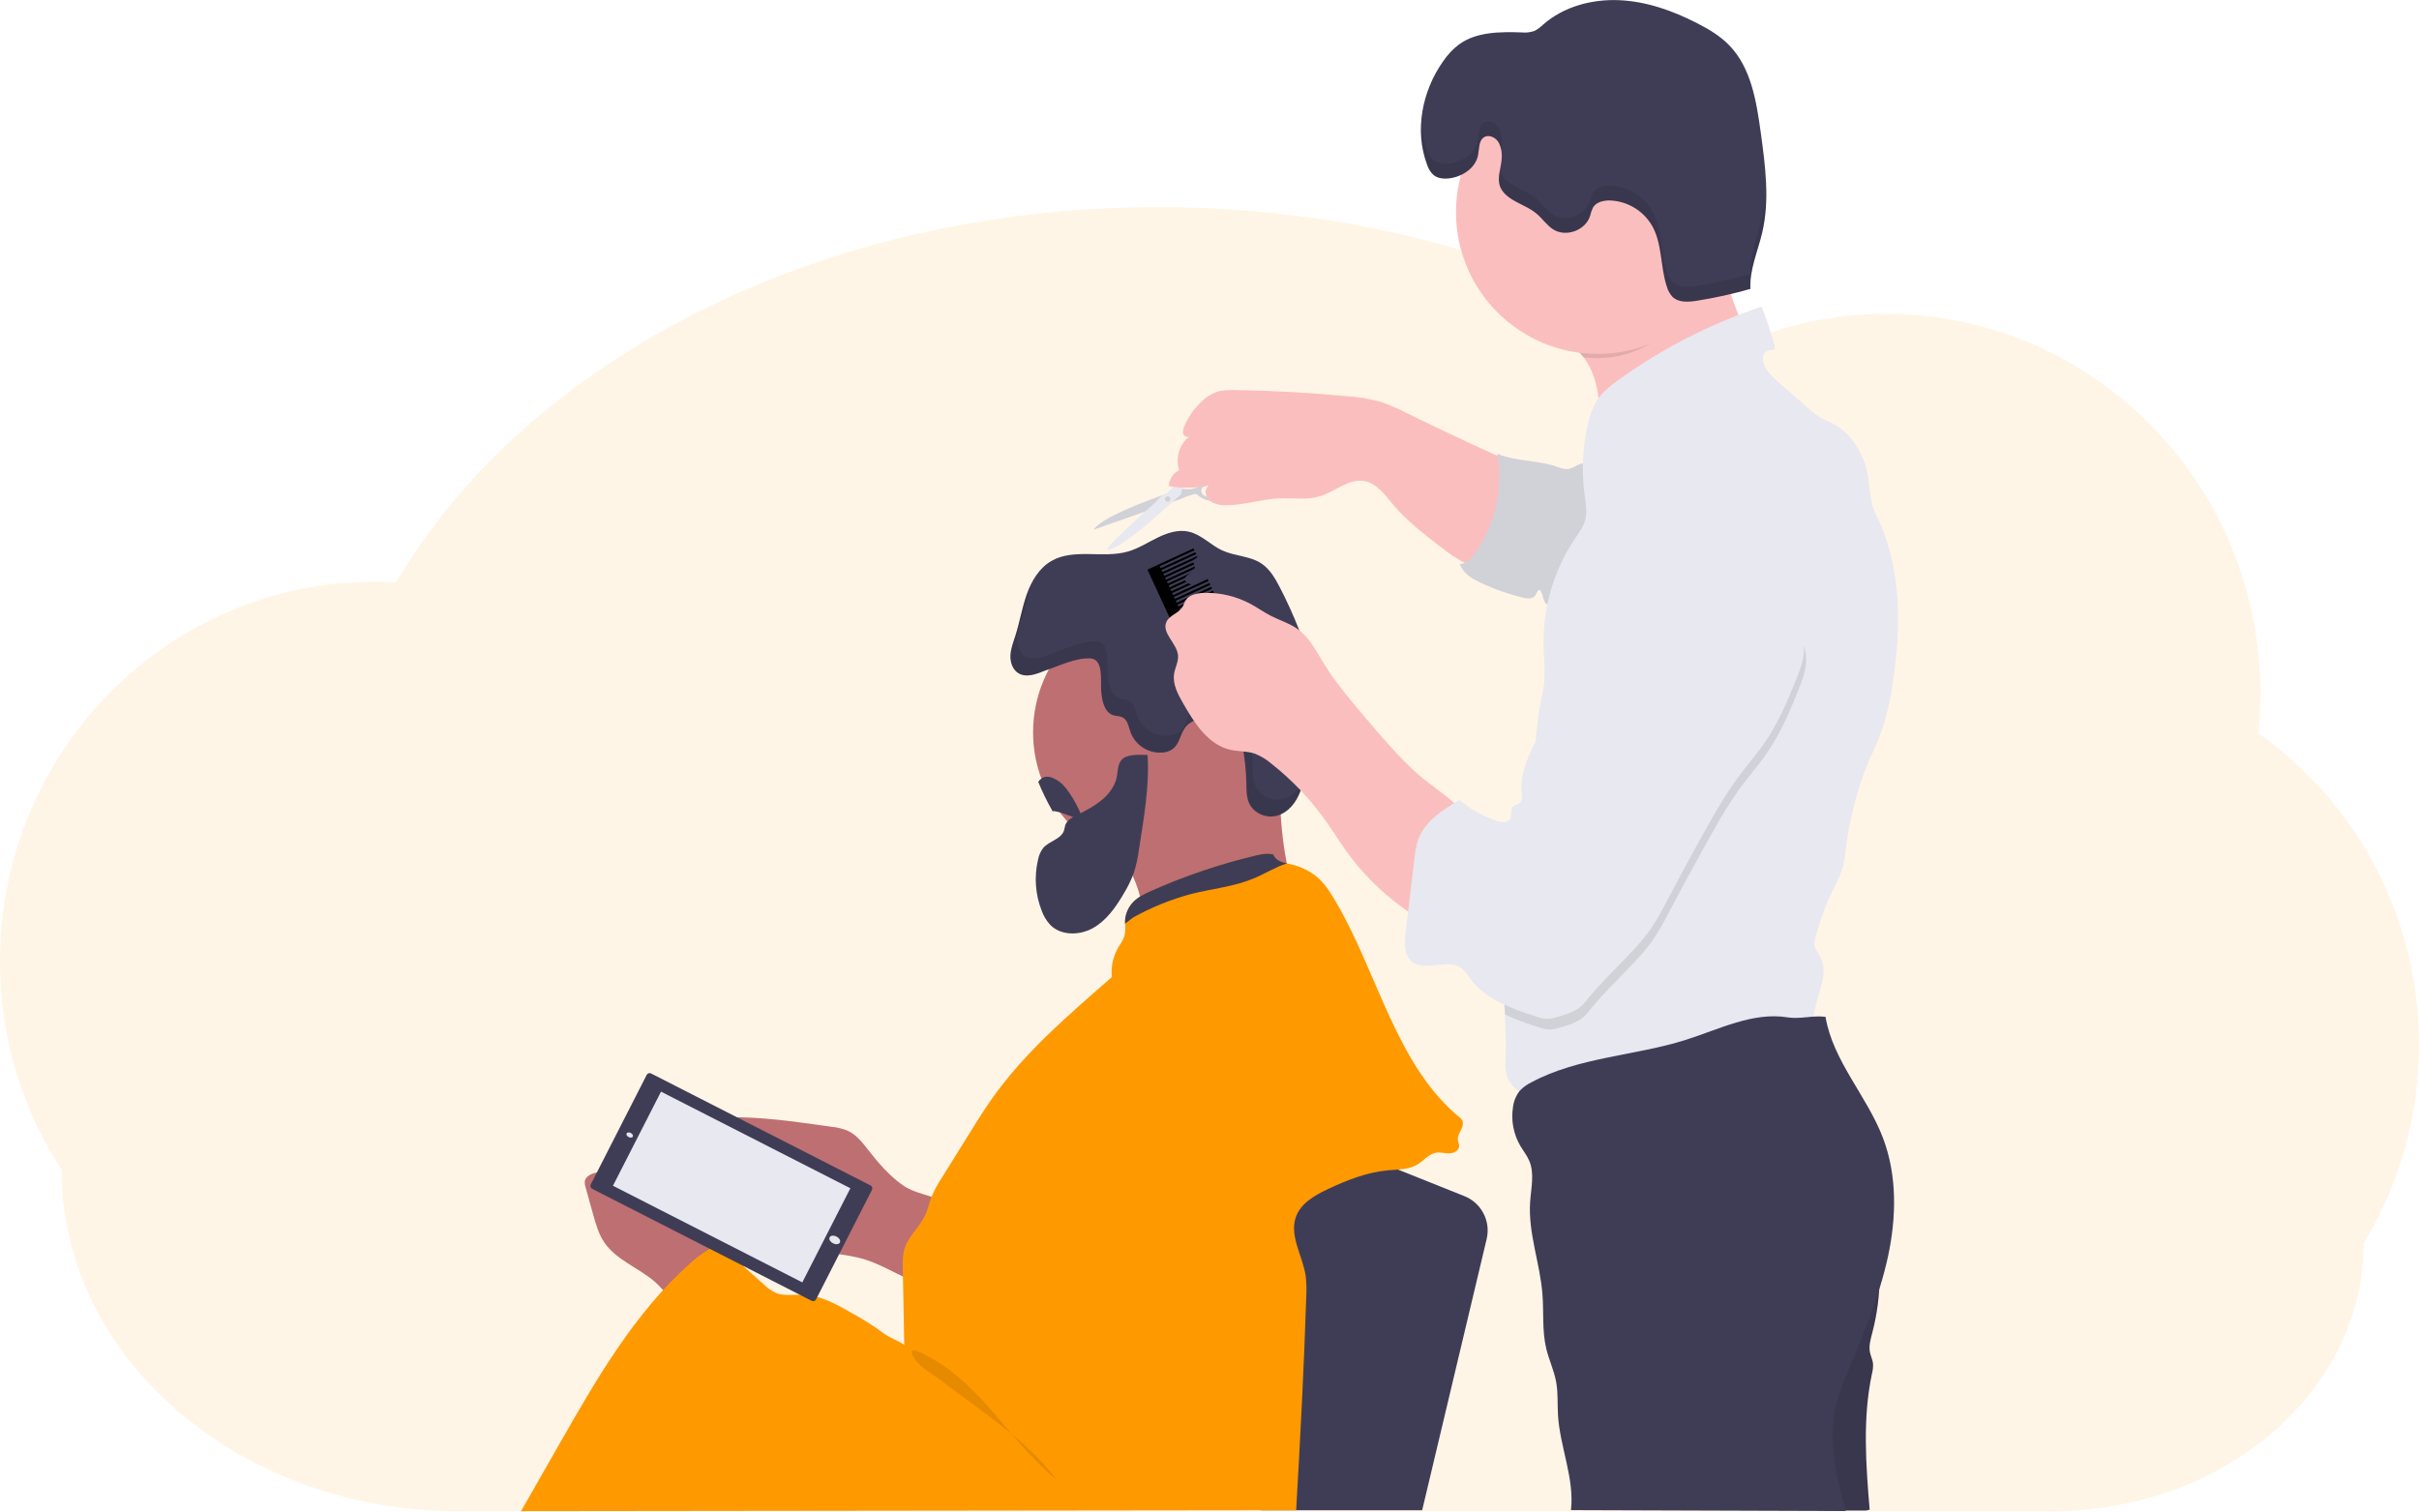
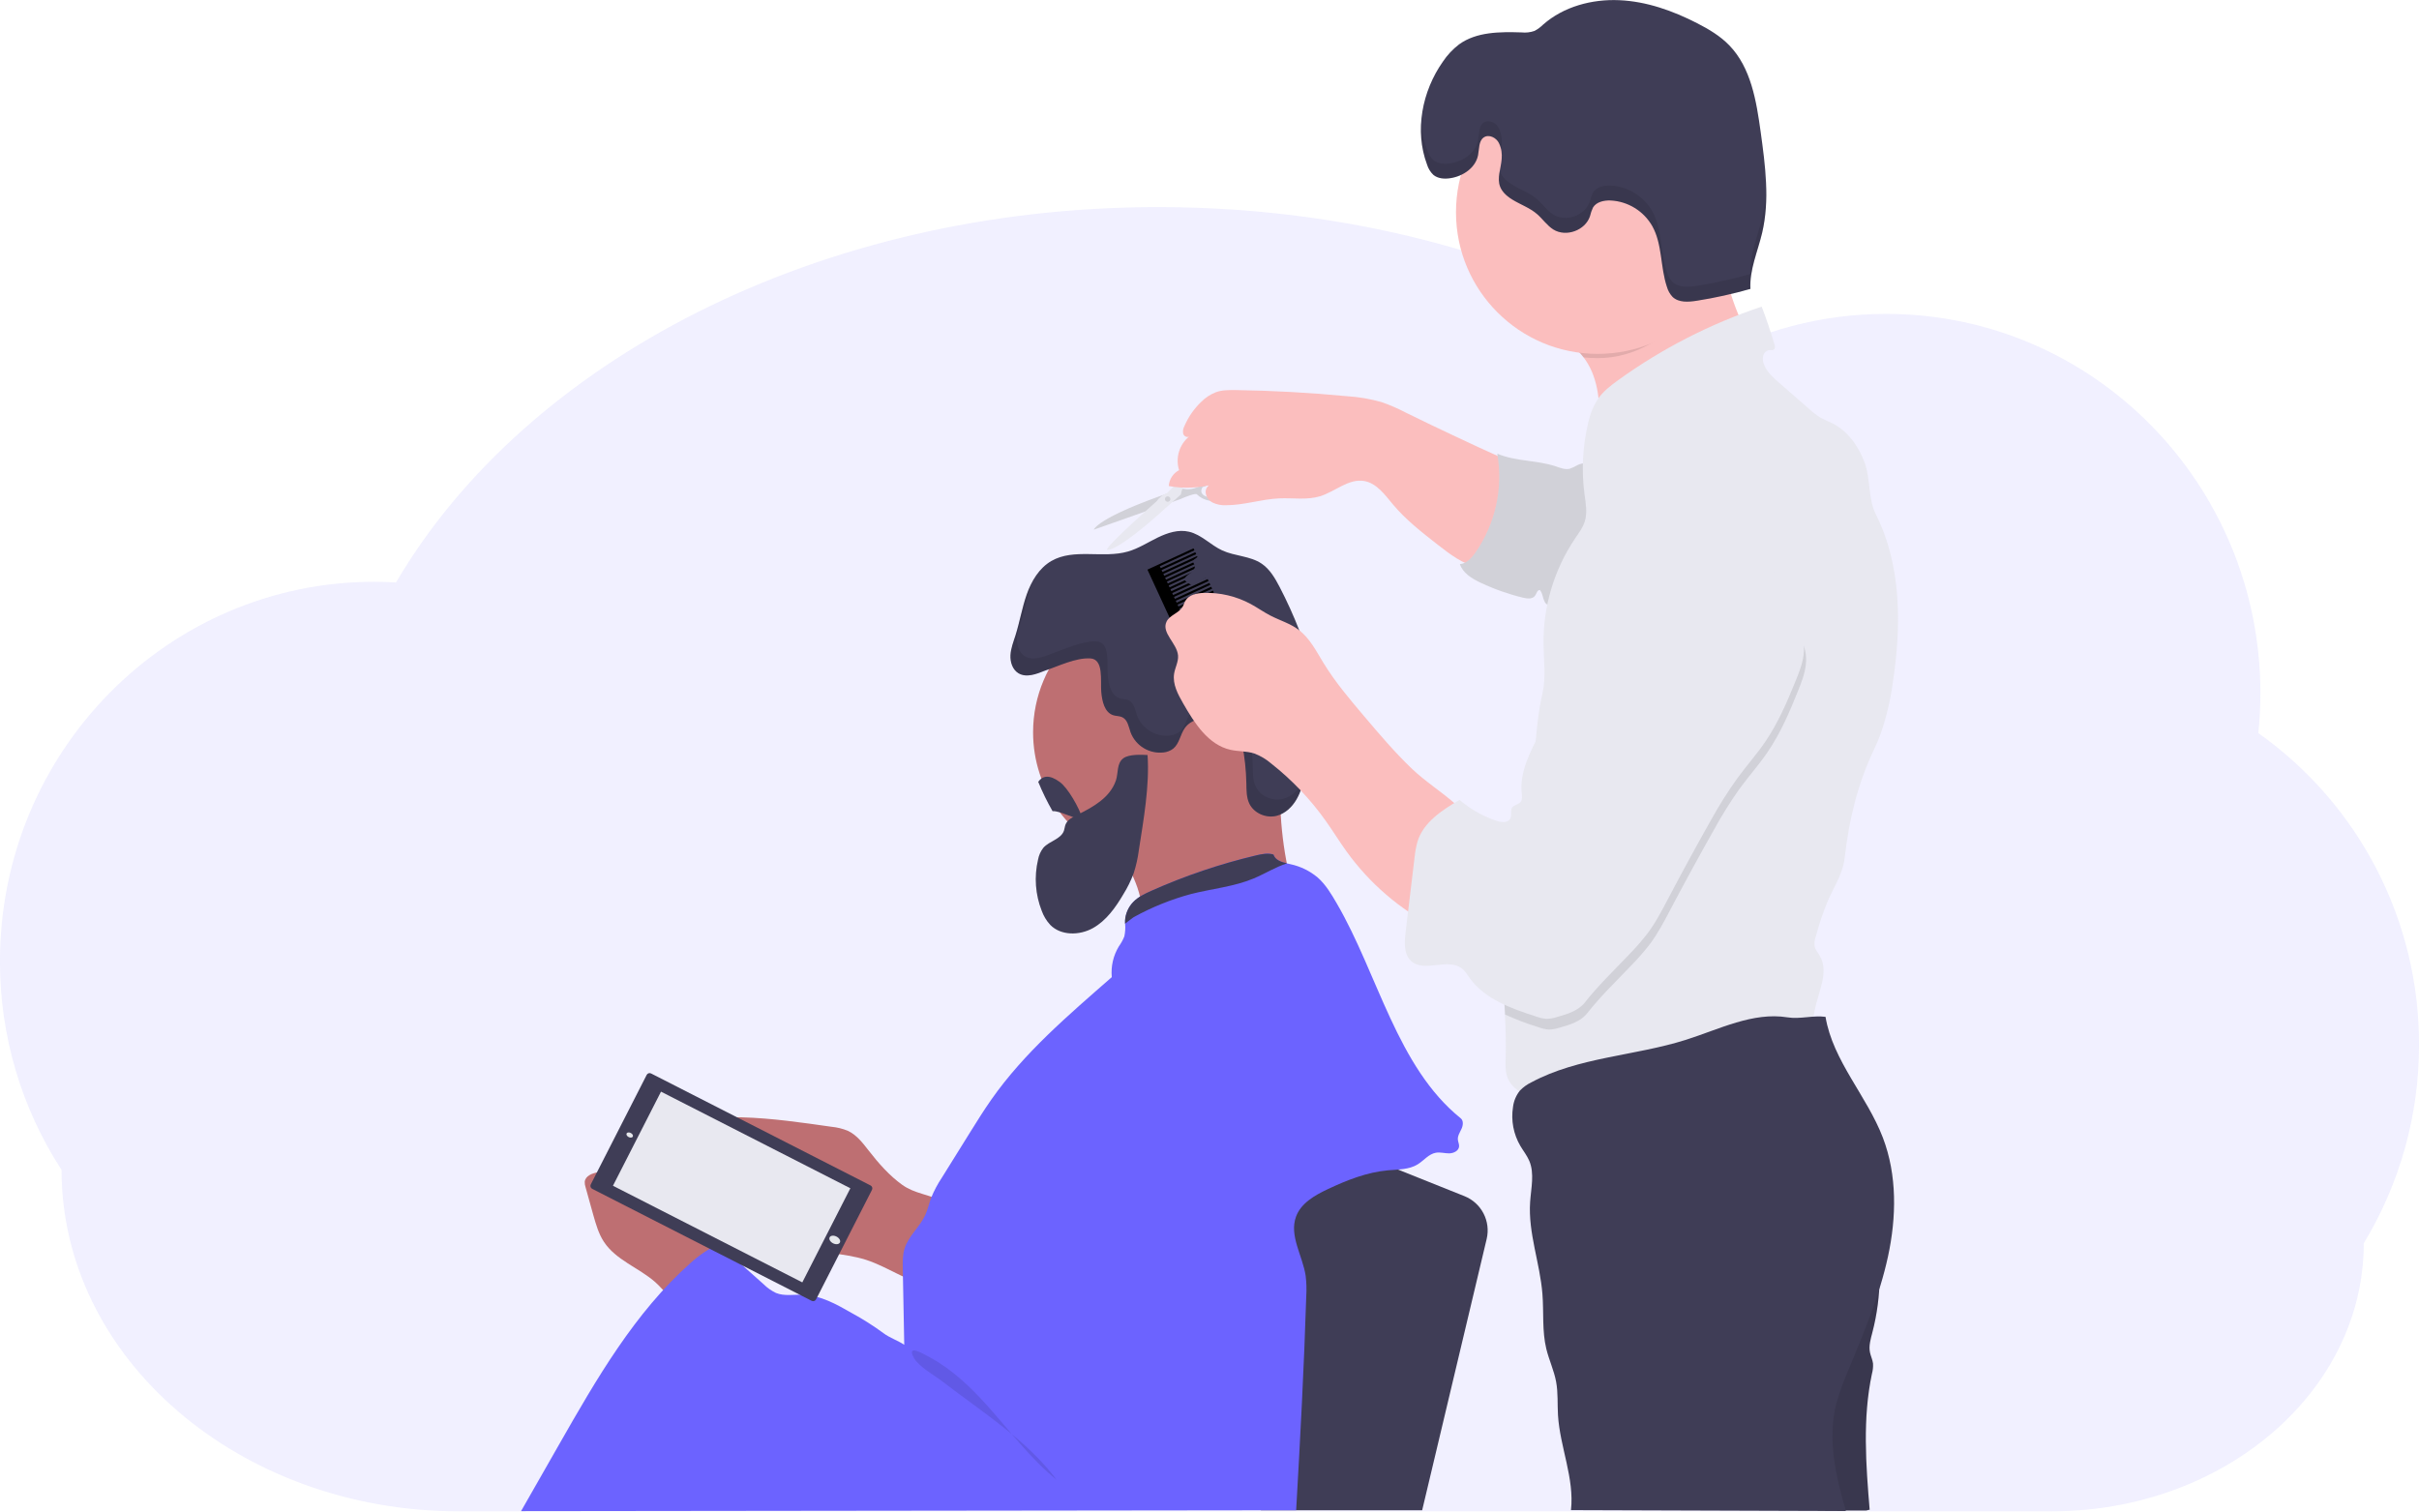
<svg xmlns="http://www.w3.org/2000/svg" id="barber-svg-id" data-name="Layer 1" width="1144" height="714.9" viewBox="0 0 1144 714.9">
-   <path d="M1172,586.79a180,180,0,0,0-76-147.42,184.71,184.71,0,0,0,1-18.77c0-99.14-79.24-179.51-177-179.51a174.28,174.28,0,0,0-85.91,22.54c-69.19-45.52-159.52-73.07-258.34-73.07-160.79,0-299.1,72.95-360.46,177.55-3.41-.2-6.84-.31-10.3-.31-97.74,0-177,80.37-177,179.51A180.53,180.53,0,0,0,57.12,646h0c0,89.2,84.19,161.5,188,161.5H998.24c81.54,0,147.64-56.77,147.64-126.81h0A180.52,180.52,0,0,0,1172,586.79Z" transform="translate(-28 -92.59)" fill="#ff9900" opacity="0.1" />
+   <path d="M1172,586.79a180,180,0,0,0-76-147.42,184.71,184.71,0,0,0,1-18.77c0-99.14-79.24-179.51-177-179.51a174.28,174.28,0,0,0-85.91,22.54c-69.19-45.52-159.52-73.07-258.34-73.07-160.79,0-299.1,72.95-360.46,177.55-3.41-.2-6.84-.31-10.3-.31-97.74,0-177,80.37-177,179.51A180.53,180.53,0,0,0,57.12,646h0c0,89.2,84.19,161.5,188,161.5H998.24c81.54,0,147.64-56.77,147.64-126.81h0A180.52,180.52,0,0,0,1172,586.79Z" transform="translate(-28 -92.59)" fill="#6c63ff" opacity="0.1" />
  <path d="M856.58,256.72c-7.54,3.18-15.1,6.37-22.12,10.57-3.19,1.9-6.25,4-9.53,5.73-3.53,1.88-7.28,3.3-11,4.82a245.21,245.21,0,0,0-29.84,14.62c.83-10.75-.74-22.43-7.17-30.81a27,27,0,0,0-3.14-3.46c-4.55-4.22-11-5.31-15.47-9,2.72-4.78,8.76-9.12,12.87-12.77q6.66-5.89,13.82-11.17a196.76,196.76,0,0,1,30.35-18.43c6.76-3.31,13.82-6.27,21.28-7.28a4.62,4.62,0,0,1,2.81.25c1.16.64,1.58,2.08,1.86,3.37,1.39,6.45,2.1,13.07,3.26,19.57a83.48,83.48,0,0,0,2.31,9.89,120.66,120.66,0,0,0,4.31,11.31Q853.89,250.32,856.58,256.72Z" transform="translate(-28 -92.59)" fill="#fbbebe" />
  <path d="M642.57,439A63,63,0,0,1,528.8,476.29,62.84,62.84,0,0,1,516.57,439a63,63,0,0,1,126,0Z" transform="translate(-28 -92.59)" fill="#be6f72" />
  <path d="M557,494.52c3.37,5.81,6.77,11.67,8.93,18s3,13.34,1.22,19.81c21.46-11.3,47-10.39,70.62-16.11a2.54,2.54,0,0,0,1.63-.86,2.59,2.59,0,0,0,0-2.08,172.89,172.89,0,0,1-5.63-56.2l-12.33,7.29a157.84,157.84,0,0,1-16.75,9c-8.15,3.57-16.8,5.73-25.31,8.23-6.74,2-20.12,4.59-24.36,10.48A11.9,11.9,0,0,1,557,494.52Z" transform="translate(-28 -92.59)" fill="#be6f72" />
  <path d="M522.29,409.8c-4.1,1.65-8.92,3.55-12.69,1.24-2.77-1.71-3.91-5.26-3.74-8.51s1.41-6.33,2.39-9.43c2-6.37,3.08-13,5.31-19.34s5.87-12.45,11.65-15.8c10.64-6.16,24.41-1.07,36.22-4.48,5-1.43,9.35-4.31,14-6.57s9.88-4,14.9-2.79c5.88,1.37,10.22,6.32,15.7,8.84,6,2.76,13.18,2.57,18.64,6.26,3.87,2.62,6.31,6.85,8.48,11a208.81,208.81,0,0,1,16.35,41.9,63.54,63.54,0,0,1,2.67,16c.05,6.94-1.83,13.74-3.69,20.44l-3,10.6c-1.11,4-2.25,8-4.35,11.62s-5.34,6.67-9.35,7.72c-5,1.29-10.82-1.21-13-5.89-1.34-2.9-1.28-6.22-1.35-9.41a104.74,104.74,0,0,0-2-18.6c-.62-3.07-1.45-6.26-3.54-8.58-2.7-3-7-4-11-4.07-4.68-.06-9.81,1.21-12.54,5-2.19,3.06-2.57,7.36-5.48,9.75a9.07,9.07,0,0,1-4.45,1.81,14.87,14.87,0,0,1-15.73-9.45c-.92-2.64-1.37-5.92-3.87-7.16-1.3-.65-2.85-.53-4.24-.95-4.26-1.29-5.38-6.69-5.77-11.12-.45-5.19,1.28-15.44-5.17-15.79C536.69,403.66,528.68,407.67,522.29,409.8Z" transform="translate(-28 -92.59)" fill="#3f3d56" />
  <path d="M537.4,478.09c-2.22,1.07-4.65,2.32-5.52,4.62-.34.9-.4,1.89-.71,2.81-1.41,4.07-6.91,4.87-9.75,8.11a12.77,12.77,0,0,0-2.51,5.61,40.68,40.68,0,0,0,1.76,24.24,19.56,19.56,0,0,0,4,6.6c5.08,5.18,13.84,5.08,20.17,1.55s10.7-9.72,14.41-16a55.68,55.68,0,0,0,4.91-10,61,61,0,0,0,2.43-10.89c2.22-14.41,5.12-30.39,4.12-45-3-.19-8.73-.4-11.38,1.48-3.32,2.36-2.4,7.12-3.6,10.57C552.89,470.09,544.65,474.47,537.4,478.09Z" transform="translate(-28 -92.59)" fill="#3f3d56" />
  <path d="M540,480c-3.75.23-10.47-3.92-14.23-3.71A117.11,117.11,0,0,1,519,462.43c2-2.87,5.22-3.57,10.09,0C533,465.18,538.4,474.69,540,480Z" transform="translate(-28 -92.59)" fill="#3f3d56" />
  <path d="M596.53,322c-4.07,2.15-6.59,2.25-8.6,1.82s-6,1.57-6,1.57c-35.25,12.06-36.64,17.75-36.64,17.75l40.81-14.41c7.85-3.44,8-2.23,8-2.23,6,5.64,13.64,1.82,13.64,1.82s10.57-5,7.46-9.81S600.61,319.89,596.53,322Zm17-.9s-3,8-13.79,6.7c0,0-5.3-.78-3.06-4.73,0,0,11-4.62,13.91-4.29S613.5,321.14,613.5,321.14Z" transform="translate(-28 -92.59)" fill="#e8e8f0" />
  <path d="M596.53,322c-4.07,2.15-6.59,2.25-8.6,1.82s-6,1.57-6,1.57c-35.25,12.06-36.64,17.75-36.64,17.75l40.81-14.41c7.85-3.44,8-2.23,8-2.23,6,5.64,13.64,1.82,13.64,1.82s10.57-5,7.46-9.81S600.61,319.89,596.53,322Zm17-.9s-3,8-13.79,6.7c0,0-5.3-.78-3.06-4.73,0,0,11-4.62,13.91-4.29S613.5,321.14,613.5,321.14Z" transform="translate(-28 -92.59)" opacity="0.1" />
  <path d="M598.77,299.7c-6.1.2-7.37,4.76-7.37,4.76a8.79,8.79,0,0,0-.57,10.53L580,325.76a10.89,10.89,0,0,0-5.06,4s-23.78,21-23.43,22.91c0,0,3.88,2,28.49-20.43l6.46-5.72s1.43-10.69,11.52-12.72c0,0,1,.44,1.53-1.94a11.34,11.34,0,0,1,2.23-3.07C603.08,307.55,604.87,299.49,598.77,299.7Zm1.71,7.23s-3.27,8.44-7.93,6-.13-8.07-.13-8.07C600.5,297,600.48,306.93,600.48,306.93Z" transform="translate(-28 -92.59)" fill="#e8e8f0" />
  <circle cx="552.21" cy="236.08" r="1.29" opacity="0.1" />
  <path d="M693.06,287.88a85.16,85.16,0,0,0-11.69-5.08A77.82,77.82,0,0,0,665,280q-26.26-2.5-52.68-2.9c-3.11,0-6.29-.07-9.24,1a19.71,19.71,0,0,0-7,4.59,34.85,34.85,0,0,0-8,11.58,5.14,5.14,0,0,0-.5,3.58c.4,1.16,2,1.93,2.91,1.11A14.91,14.91,0,0,0,585.61,315a9.11,9.11,0,0,0-4.87,7.5,47.69,47.69,0,0,0,21.86-1.06c-2.12-.54-4.31,1.45-4.44,3.63a5.94,5.94,0,0,0,3.31,5.25,13.29,13.29,0,0,0,6.36,1.26c8.47,0,16.71-2.87,25.16-3.24,6.46-.29,13.12.88,19.29-1,7.16-2.22,13.55-8.51,20.93-7.2,5.89,1.05,9.73,6.52,13.57,11.1,6.14,7.31,13.73,13.23,21.26,19.1,5.8,4.52,11.86,9.16,19.05,10.69a10.58,10.58,0,0,0,6.52-.31,11.13,11.13,0,0,0,4.24-4c7.75-11,7.76-24.85,7.31-37.74-.23-6.59-1.67-7.48-7.77-10.21Q726.77,304,716.23,299,704.59,293.56,693.06,287.88Z" transform="translate(-28 -92.59)" fill="#fbbebe" />
  <path d="M774.11,312.56a21.09,21.09,0,0,1-3.76,1.77c-2.19.52-4.42-.41-6.55-1.13-9-3-19-2.29-27.7-6a63,63,0,0,1-10.39,46.85c-1.8,2.56-4.17,5.18-7.29,5.38,1.39,4.27,5.67,6.85,9.73,8.77a104.46,104.46,0,0,0,20.24,7.14c2,.47,4.44.7,5.6-1,.7-1,1-2.71,2.23-2.65,1.88,2,1.26,6.1,3.86,7a5,5,0,0,0,2.47,0l5.8-1a10.63,10.63,0,0,0,4.88-1.68,9.56,9.56,0,0,0,2.23-2.84c6.5-11.07,9-23.88,10-36.53.49-6.28,1.1-12.94.67-19.24C785.73,312,778.81,310.37,774.11,312.56Z" transform="translate(-28 -92.59)" fill="#e8e8f0" />
  <path d="M774.11,312.56a21.09,21.09,0,0,1-3.76,1.77c-2.19.52-4.42-.41-6.55-1.13-9-3-19-2.29-27.7-6a63,63,0,0,1-10.39,46.85c-1.8,2.56-4.17,5.18-7.29,5.38,1.39,4.27,5.67,6.85,9.73,8.77a104.46,104.46,0,0,0,20.24,7.14c2,.47,4.44.7,5.6-1,.7-1,1-2.71,2.23-2.65,1.88,2,1.26,6.1,3.86,7a5,5,0,0,0,2.47,0l5.8-1a10.63,10.63,0,0,0,4.88-1.68,9.56,9.56,0,0,0,2.23-2.84c6.5-11.07,9-23.88,10-36.53.49-6.28,1.1-12.94.67-19.24C785.73,312,778.81,310.37,774.11,312.56Z" transform="translate(-28 -92.59)" opacity="0.1" />
  <path d="M438.88,636.93c-2.85-3.66-5.78-7.54-10-9.47a27.38,27.38,0,0,0-7.6-1.86c-14.07-2-28.17-4.08-42.37-4.47-4.64-.13-9.62,0-13.4,2.71-4.33,3.09-6,8.78-6.24,14.09a39.74,39.74,0,0,0,15.32,33c8.5,6.48,19.24,9.19,29.72,11.33,5.51,1.13,11.05,2.14,16.61,3s11.22,1.54,16.59,3.26c11.48,3.68,21.61,12,33.65,12.69a2.65,2.65,0,0,0,1.65-.28,2.8,2.8,0,0,0,1-1.7c2.65-9.35,11.84-31.74,0-38.28-6.19-3.41-13.06-3.56-19.12-7.89S443.48,642.84,438.88,636.93Z" transform="translate(-28 -92.59)" fill="#be6f72" />
  <path d="M337.79,699c-7.79-6.78-18.54-10.37-24.2-19-2.49-3.8-3.75-8.26-5-12.64l-3.68-13.22a6.89,6.89,0,0,1-.38-2.53c.28-2.76,3.53-4.07,6.27-4.5,14-2.18,28.58,3.46,39.06,13s17.21,22.7,21.16,36.34a3.41,3.41,0,0,1,.12,2.18,3.36,3.36,0,0,1-1.54,1.46c-5.06,3-11.86,7.37-17.77,8.29S342,702.62,337.79,699Z" transform="translate(-28 -92.59)" fill="#be6f72" />
  <path d="M679.57,642l41,16.41a17.47,17.47,0,0,1,10.51,20.26L700.57,807H624.29l13.28-146S666.57,637,679.57,642Z" transform="translate(-28 -92.59)" fill="#3f3d56" />
-   <path d="M719.17,626.6c-.76,1.66-1.88,3.3-1.71,5.11.1,1.08.66,2.1.58,3.17-.16,2.1-2.59,3.27-4.69,3.29s-4.21-.66-6.28-.3c-3.4.58-5.7,3.71-8.64,5.52-4.1,2.52-9.22,2.37-14,2.8-10,.9-19.46,4.65-28.51,8.92-6.15,2.9-12.68,6.62-15,13-3.33,9,3.13,18.48,4.56,28a53.73,53.73,0,0,1,.28,9.66c-1.05,33.62-2.86,67.63-4.78,101.21l-366.56.43,18.05-31.63c17.6-30.85,35.67-62.28,62.22-85.87a55.9,55.9,0,0,1,13.14-8.84l21.29,19a21.42,21.42,0,0,0,5.85,4.13c4,1.63,8.48.7,12.77.84,8.25.27,15.79,4.48,22.95,8.59a131.73,131.73,0,0,1,15.12,9.59c2.82,2.16,6.89,3.51,9.83,5.5l-.69-35.9c-.07-3.24-.12-6.56.85-9.65,1.88-6,7.25-10.24,9.83-15.95,1.17-2.57,1.74-5.37,2.72-8a54.5,54.5,0,0,1,5.14-9.65l13.27-21.32c3.28-5.26,6.55-10.52,10.11-15.59,15.57-22.21,36.53-40,56.92-57.85a23.82,23.82,0,0,1,3.35-14.56,22.37,22.37,0,0,0,2.58-4.69,19.56,19.56,0,0,0,.37-6c0-.51,0-1,0-1.54a13.94,13.94,0,0,1,3.86-8.72c2.34-2.43,5.47-3.91,8.55-5.29A279.3,279.3,0,0,1,622,497.23c2.71-.64,5.58-1.24,8.25-.43.81,2.61,3.57,3.53,6.33,4.19l1.77.41a29.64,29.64,0,0,1,12.74,6.22c3.87,3.38,6.53,7.9,9.12,12.35,19.47,33.43,28.44,77.29,58.56,101.58C720.23,622.7,719.93,625,719.17,626.6Z" transform="translate(-28 -92.59)" fill="#ff9900" />
+   <path d="M719.17,626.6c-.76,1.66-1.88,3.3-1.71,5.11.1,1.08.66,2.1.58,3.17-.16,2.1-2.59,3.27-4.69,3.29s-4.21-.66-6.28-.3c-3.4.58-5.7,3.71-8.64,5.52-4.1,2.52-9.22,2.37-14,2.8-10,.9-19.46,4.65-28.51,8.92-6.15,2.9-12.68,6.62-15,13-3.33,9,3.13,18.48,4.56,28a53.73,53.73,0,0,1,.28,9.66c-1.05,33.62-2.86,67.63-4.78,101.21l-366.56.43,18.05-31.63c17.6-30.85,35.67-62.28,62.22-85.87a55.9,55.9,0,0,1,13.14-8.84l21.29,19a21.42,21.42,0,0,0,5.85,4.13c4,1.63,8.48.7,12.77.84,8.25.27,15.79,4.48,22.95,8.59a131.73,131.73,0,0,1,15.12,9.59c2.82,2.16,6.89,3.51,9.83,5.5l-.69-35.9c-.07-3.24-.12-6.56.85-9.65,1.88-6,7.25-10.24,9.83-15.95,1.17-2.57,1.74-5.37,2.72-8a54.5,54.5,0,0,1,5.14-9.65l13.27-21.32c3.28-5.26,6.55-10.52,10.11-15.59,15.57-22.21,36.53-40,56.92-57.85a23.82,23.82,0,0,1,3.35-14.56,22.37,22.37,0,0,0,2.58-4.69,19.56,19.56,0,0,0,.37-6c0-.51,0-1,0-1.54a13.94,13.94,0,0,1,3.86-8.72c2.34-2.43,5.47-3.91,8.55-5.29A279.3,279.3,0,0,1,622,497.23c2.71-.64,5.58-1.24,8.25-.43.81,2.61,3.57,3.53,6.33,4.19l1.77.41a29.64,29.64,0,0,1,12.74,6.22c3.87,3.38,6.53,7.9,9.12,12.35,19.47,33.43,28.44,77.29,58.56,101.58C720.23,622.7,719.93,625,719.17,626.6Z" transform="translate(-28 -92.59)" fill="#6c63ff" />
  <path d="M842,216c-10.54,23.17-31.31,46-58.43,46a66,66,0,0,1-6.63-.33,27,27,0,0,0-3.14-3.46c-4.55-4.22-11-5.31-15.47-9,2.72-4.78,8.76-9.12,12.87-12.77q6.66-5.89,13.82-11.17a196.76,196.76,0,0,1,30.35-18.43c6.76-3.31,13.82-6.27,21.28-7.28a4.62,4.62,0,0,1,2.81.25c1.16.64,1.58,2.08,1.86,3.37C842.71,209.58,840.84,209.5,842,216Z" transform="translate(-28 -92.59)" opacity="0.1" />
  <circle cx="755.57" cy="100.4" r="67" fill="#fbbebe" />
  <path d="M923.1,415.82a121.77,121.77,0,0,1-5.68,23.79c-1,2.81-2.23,5.55-3.5,8.25-7.45,15.79-11.54,32.86-13.49,50.22a27.77,27.77,0,0,1-.75,4.05c-1.47,5.6-4.57,10.6-6.94,15.87a129.24,129.24,0,0,0-6,17.53,9.78,9.78,0,0,0-.56,4.71c.37,1.69,1.59,3,2.45,4.53,4.44,7.65-.69,17-2.42,25.66-.59,3-.85,6.26-2.8,8.6-1.66,2-4.24,2.92-6.69,3.76a757.3,757.3,0,0,1-106.94,27.84c-5.41,1-11,1.93-16.37.93s-10.72-4.32-12.56-9.5c-1.06-3-.88-6.26-.79-9.44.2-6.68,0-13.4-.36-20.13-1.16-22.15-3.79-44.38,2-65.6,1.73-6.26,4.17-12.3,6.13-18.49,3.83-12.07,4.82-24.55,5.78-37.07.79-10.32,1.56-20.68,3.87-30.86,1.72-7.59.58-15.48.48-23.26a87.59,87.59,0,0,1,15-50c1.73-2.55,3.63-5.07,4.54-8,1.28-4.2.4-8.71-.18-13.07a91.76,91.76,0,0,1,1.74-33.31,34,34,0,0,1,4.61-11.49c2.49-3.63,6.06-6.37,9.63-8.95a253,253,0,0,1,67.83-34.75c2.23,5.64,4.37,12.23,6.08,18,.23.78.39,1.77-.25,2.27s-1.3.23-2,.25a3.6,3.6,0,0,0-3.09,2.65,6.54,6.54,0,0,0,.38,4.24c1.36,3.5,4.29,6.11,7.11,8.58L883.54,286a34.71,34.71,0,0,0,5.53,4.22c1.78,1,3.72,1.71,5.55,2.63,7.34,3.71,12.41,10.94,15.24,18.66s1.55,17,5.24,24.33C927.36,360.14,927.26,388.89,923.1,415.82Z" transform="translate(-28 -92.59)" fill="#e8e8f0" />
  <path d="M913.78,670.08a107.22,107.22,0,0,1-.31,52.85c-.81,3.09-1.76,6.29-1.12,9.42.37,1.78,1.24,3.45,1.44,5.26a15.4,15.4,0,0,1-.53,4.9c-4.44,21-2.85,42.82-1.06,64.25-.76,0-1,.35-1.8.35H891.13c-.34-5.63-7.34-9.85-10.76-14.34A37.12,37.12,0,0,1,874,761.58c3-12,11.84-21.59,16.37-33.06,5-12.62,4.57-26.91,9.88-39.39C903.3,681.92,909,676.29,913.78,670.08Z" transform="translate(-28 -92.59)" fill="#3f3d56" />
  <path d="M913.78,670.08a107.22,107.22,0,0,1-.31,52.85c-.81,3.09-1.76,6.29-1.12,9.42.37,1.78,1.24,3.45,1.44,5.26a15.4,15.4,0,0,1-.53,4.9c-4.44,21-2.85,42.82-1.06,64.25-.76,0-1,.35-1.8.35H891.13c-.34-5.63-7.34-9.85-10.76-14.34A37.12,37.12,0,0,1,874,761.58c3-12,11.84-21.59,16.37-33.06,5-12.62,4.57-26.91,9.88-39.39C903.3,681.92,909,676.29,913.78,670.08Z" transform="translate(-28 -92.59)" opacity="0.1" />
  <path d="M873.34,573.83c-16.38-2.62-32.25,5.63-48.07,10.64-24.17,7.65-50.78,8.12-73.11,20.13a18.67,18.67,0,0,0-5.34,3.86,15.29,15.29,0,0,0-3.29,7.82A27.75,27.75,0,0,0,747,634.63c1.39,2.36,3.14,4.53,4.22,7.06,2.56,6,.85,12.92.41,19.48-1,14.65,4.68,28.91,5.82,43.55.68,8.63-.21,17.45,1.82,25.87,1.27,5.28,3.66,10.26,4.65,15.6s.56,10.56.89,15.84c.93,15.13,7.82,29.83,6.14,44.9l130,.43c-4.82-16.77-8.83-34.11-4.46-51a120.23,120.23,0,0,1,5.64-15.65c7.27-17.57,14.74-35.19,18.75-53.77s4.37-38.42-2.42-56.18c-7.56-19.8-23.63-36.27-27.13-57.17C885.33,572.79,879.35,574.79,873.34,573.83Z" transform="translate(-28 -92.59)" fill="#3f3d56" />
  <path d="M736.91,160.31c-1.26-2.64-4.83-4.38-7.23-2.71S727.59,163,727,166c-1.14,5.9-7,9.92-13,10.86-2.81.45-5.94.27-8.12-1.55a11.3,11.3,0,0,1-3-4.89c-6-16-2.35-34.68,7.47-48.64A34.23,34.23,0,0,1,718,113.6c8.27-6,19.33-6,29.56-5.68a14,14,0,0,0,6.15-.71,17,17,0,0,0,4.08-3c9.69-8.52,23.08-12.1,36-11.53s25.35,5,36.83,10.89c5.49,2.81,10.87,6,15.17,10.44,10.33,10.63,12.85,26.38,14.88,41.06,2.18,15.84,4.35,32.12.68,47.69-2.08,8.82-6,17.44-5.54,26.49a213.89,213.89,0,0,1-25.28,5.59c-4,.63-8.62,1-11.55-1.83a11.44,11.44,0,0,1-2.64-4.68c-3.17-9.37-2.11-20.07-6.9-28.73a24.1,24.1,0,0,0-19.77-12.18c-3.14-.11-6.71.66-8.32,3.35a20.67,20.67,0,0,0-1.42,4.12c-2.22,6.69-11.31,10-17.3,6.27-3-1.88-5.05-5-7.76-7.34-3.44-2.95-7.85-4.47-11.71-6.85C730.3,179,741.89,170.76,736.91,160.31Z" transform="translate(-28 -92.59)" fill="#3f3d56" />
  <path d="M636.62,501c-5.47,1.75-10.45,4.92-15.77,7.15-9.37,3.91-19.67,4.82-29.5,7.32a121.18,121.18,0,0,0-27.11,10.92c-.63.34-2.61,2-4.19,3.14,0-.51,0-1,0-1.54a13.94,13.94,0,0,1,3.86-8.72c2.34-2.43,5.47-3.91,8.55-5.29A279.3,279.3,0,0,1,622,497.23c2.71-.64,5.58-1.24,8.25-.43C631.1,499.41,633.86,500.33,636.62,501Z" transform="translate(-28 -92.59)" fill="#3f3d56" />
  <path d="M494.85,757.45c10.76,12,20.41,25.1,32.93,35.22-14.45-19.19-35.18-32-53.92-46.47-3.8-2.94-11.4-7.11-13.7-11.36-3.63-6.66,4.39-1.93,7.72-.12C478.28,740.37,487,748.71,494.85,757.45Z" transform="translate(-28 -92.59)" opacity="0.1" />
  <path d="M882,407.17c-.51,4.32-2.12,8.42-3.75,12.44-4,10-8.29,19.9-14.33,28.77-4.16,6.11-9.11,11.63-13.45,17.6a202,202,0,0,0-12.24,19.73Q828,503.83,818.29,522.25c-3.09,5.88-6.16,11.81-10.15,17.12a118,118,0,0,1-9,10.24c-7,7.38-14.19,14.2-20.45,22.2-3.1,4-8.27,5.54-13.1,6.9a17.82,17.82,0,0,1-5,.9,17.26,17.26,0,0,1-5-1.11,126.72,126.72,0,0,1-15.8-6c-1.16-22.15-3.79-44.38,2-65.6,1.73-6.26,4.17-12.3,6.13-18.49,3.83-12.07,4.82-24.55,5.78-37.07,1.19-2.51,2.46-5,3.69-7.42,8.34-16.48,15.37-34.63,13.2-53a99,99,0,0,1-1.15-10,37.68,37.68,0,0,1,2.05-12.07,66.74,66.74,0,0,1,38-41,21.27,21.27,0,0,1,9-2c4,.21,7.83,2.29,11.73,1.53,13.21,5.81,23.9,15.73,31.89,27.75s8.43,28.08,17.12,39.6C881.8,398.23,882.5,402.86,882,407.17Z" transform="translate(-28 -92.59)" opacity="0.1" />
  <polygon points="564.86 260.31 564.44 259.4 548.1 266.94 545.37 268.2 542.65 269.45 565.69 319.4 568.41 318.14 571.14 316.88 587.48 309.34 587.06 308.44 570.72 315.98 570.3 315.07 586.64 307.53 586.22 306.62 569.88 314.16 569.46 313.25 585.8 305.71 585.39 304.8 569.04 312.34 568.62 311.44 584.97 303.9 584.55 302.99 568.2 310.53 567.78 309.62 584.13 302.08 583.71 301.17 567.37 308.71 566.95 307.8 583.29 300.26 582.87 299.36 566.53 306.9 566.11 305.99 582.45 298.45 582.03 297.54 565.69 305.08 565.27 304.17 581.62 296.63 581.2 295.72 564.85 303.26 564.43 302.36 580.78 294.81 580.36 293.91 564.01 301.45 563.6 300.54 579.94 293 579.52 292.09 563.18 299.63 562.76 298.72 579.1 291.18 578.68 290.27 562.34 297.81 561.92 296.91 578.26 289.37 577.85 288.46 561.5 296 561.08 295.09 577.43 287.55 577.01 286.64 560.66 294.18 560.25 293.27 576.59 285.74 576.17 284.83 559.83 292.37 559.41 291.46 575.75 283.92 575.33 283.01 558.99 290.55 558.57 289.64 574.91 282.1 574.5 281.19 558.15 288.74 557.73 287.83 574.08 280.29 573.66 279.38 557.31 286.92 556.89 286.01 573.24 278.47 572.82 277.56 556.48 285.1 556.06 284.19 572.4 276.65 571.98 275.75 555.64 283.29 555.22 282.38 571.56 274.84 571.14 273.93 554.8 281.47 554.38 280.56 570.73 273.02 570.31 272.12 553.96 279.65 553.54 278.75 569.89 271.21 569.47 270.3 553.12 277.84 552.71 276.93 569.05 269.39 568.63 268.48 552.29 276.02 551.87 275.11 568.21 267.57 567.79 266.67 551.45 274.21 551.03 273.3 567.37 265.76 566.96 264.85 550.61 272.39 550.19 271.48 566.54 263.94 566.12 263.03 549.77 270.57 549.35 269.67 565.7 262.13 565.28 261.22 548.93 268.76 548.52 267.85 564.86 260.31" />
  <path d="M644.16,462.76c-2.11,3.57-5.34,6.67-9.35,7.72-5,1.29-10.82-1.21-13-5.89-1.34-2.9-1.28-6.22-1.35-9.41a104.74,104.74,0,0,0-2-18.6c-.62-3.07-1.45-6.26-3.54-8.58-2.7-3-7-4-11-4.07-4.68-.06-9.81,1.21-12.54,5-2.19,3.06-2.57,7.36-5.48,9.75a9.07,9.07,0,0,1-4.45,1.81,14.87,14.87,0,0,1-15.73-9.45c-.92-2.64-1.37-5.92-3.87-7.16-1.3-.65-2.85-.53-4.24-.95-4.26-1.29-5.38-6.69-5.77-11.12-.45-5.19,1.28-15.44-5.17-15.79-6.9-.38-14.91,3.63-21.3,5.76-4.1,1.65-8.92,3.55-12.69,1.24-2.77-1.71-3.91-5.26-3.74-8.51s1.41-6.33,2.39-9.43c1.68-5.24,2.69-10.68,4.23-16a47.48,47.48,0,0,0-1.93,4.62c-2.22,6.31-3.26,13-5.3,19.34-1,3.1-2.22,6.18-2.39,9.43s1,6.8,3.74,8.51c3.77,2.31,8.59.41,12.69-1.24,6.39-2.13,14.4-6.14,21.3-5.76,6.45.35,4.72,10.6,5.17,15.79.39,4.43,1.51,9.83,5.77,11.12,1.39.42,2.94.3,4.24.95,2.5,1.24,3,4.52,3.87,7.16a14.87,14.87,0,0,0,15.73,9.45,9.07,9.07,0,0,0,4.45-1.81c2.91-2.39,3.29-6.69,5.48-9.75,2.73-3.81,7.86-5.08,12.54-5,4,.06,8.35,1.06,11,4.07,2.09,2.32,2.92,5.51,3.54,8.58a104.74,104.74,0,0,1,2,18.6c.07,3.19,0,6.51,1.35,9.41,2.17,4.68,8,7.18,13,5.89,4-1.05,7.24-4.15,9.35-7.72a40,40,0,0,0,3.68-9.24C644.62,461.94,644.4,462.35,644.16,462.76Z" transform="translate(-28 -92.59)" opacity="0.1" />
  <path d="M695.6,456.12c-8-7.68-15.23-16.18-22.41-24.66-6.88-8.11-13.78-16.26-19.32-25.33-3.43-5.61-6.49-11.73-11.76-15.66-4-3-8.89-4.4-13.31-6.69-3.18-1.65-6.11-3.74-9.25-5.45a44,44,0,0,0-22.34-5.27c-3.23.11-6.9.86-8.56,3.64-.57.95-.84,2.06-1.42,3-1.79,3-6.1,3.85-7.57,7-2.48,5.3,5,10.17,5.47,16,.22,2.92-1.39,5.64-1.86,8.53-.8,5,1.79,9.77,4.29,14.13,5.35,9.34,11.86,19.57,22.37,21.92,3.72.83,7.65.56,11.28,1.74a26.68,26.68,0,0,1,8,4.77A131,131,0,0,1,655.05,481c3.38,4.77,6.44,9.75,9.85,14.49a117.8,117.8,0,0,0,41.57,35.74l12.27-39c1.89-6,3.38-14.23-2-18.91C710,467.25,702.23,462.46,695.6,456.12Z" transform="translate(-28 -92.59)" fill="#fbbebe" />
  <path d="M829.17,322.42c-3.9.75-7.77-1.32-11.73-1.53a21.21,21.21,0,0,0-9,2,66.78,66.78,0,0,0-38,41A38.06,38.06,0,0,0,768.42,376c.06,3.35.76,6.65,1.15,10,2.17,18.34-4.86,36.5-13.19,53-4.61,9.11-9.81,18.72-8.72,28.87.14,1.36.36,2.89-.47,4-1,1.32-3.16,1.39-4.09,2.78s-.08,3.49-.82,5.06c-1,2.22-4.26,1.95-6.59,1.16a53,53,0,0,1-17.43-9.9c-8.31,4.85-17.2,10.63-19.93,19.85A44.05,44.05,0,0,0,697,498l-4.29,35.8c-.57,4.74-.85,10.3,2.73,13.46,6.17,5.46,17.16-1.61,23.76,3.33,1.69,1.26,2.79,3.14,4,4.85,7.21,9.89,19.62,14.24,31.26,18a17.57,17.57,0,0,0,5,1.1,17,17,0,0,0,5-.9c4.84-1.36,10-2.94,13.1-6.89,6.27-8,13.46-14.82,20.46-22.2a121.26,121.26,0,0,0,9-10.24c4-5.32,7.06-11.25,10.15-17.13q9.69-18.42,19.92-36.54A201.75,201.75,0,0,1,849.44,461c4.35-6,9.29-11.5,13.45-17.6,6-8.88,10.31-18.82,14.33-28.77,1.63-4,3.24-8.13,3.76-12.44s-.18-8.94-2.8-12.41c-8.69-11.53-9.12-27.58-17.11-39.6S842.39,328.22,829.17,322.42Z" transform="translate(-28 -92.59)" fill="#e8e8f0" />
  <path d="M593.13,357a1.89,1.89,0,0,0-.86,1.35c0,.5.41.89.63,1.34.61,1.28-.37,2.76-1.49,3.64s-2.48,1.56-3.09,2.85a1,1,0,0,0-.12.56,1.2,1.2,0,0,0,.44.66,5.45,5.45,0,0,0,2.47,1.62c1.53.32,3-.69,4.3-1.52a23.28,23.28,0,0,1,4.48-2.2,4.37,4.37,0,0,0,1.35-.67,3,3,0,0,0,.87-1.86c.34-2.51-1-4.92-2.53-7C597.74,353.32,594.7,355.65,593.13,357Z" transform="translate(-28 -92.59)" fill="#3f3d56" />
  <rect x="314.13" y="623.51" width="119.62" height="61.27" rx="1.54" transform="translate(310.2 -191.08) rotate(27.04)" fill="#3f3d56" />
  <rect x="323.8" y="629.09" width="100.54" height="49.98" transform="translate(310.19 -191.14) rotate(27.04)" fill="#e8e8f0" />
  <ellipse cx="325.81" cy="629.44" rx="1.09" ry="1.65" transform="translate(-410.95 540.95) rotate(-62.96)" fill="#e6e8ec" />
  <ellipse cx="422.77" cy="679.06" rx="1.79" ry="2.72" transform="translate(-402.25 654.38) rotate(-62.96)" fill="#e6e8ec" />
  <g opacity="0.1">
    <path d="M861.33,195.72c-2.08,8.82-6,17.44-5.54,26.49a213.89,213.89,0,0,1-25.28,5.59c-4,.63-8.62,1-11.55-1.83a11.44,11.44,0,0,1-2.64-4.68c-3.17-9.37-2.11-20.07-6.9-28.73a24.1,24.1,0,0,0-19.77-12.18c-3.14-.11-6.71.66-8.32,3.35a20.67,20.67,0,0,0-1.42,4.12c-2.22,6.69-11.31,10-17.3,6.27-3-1.88-5.05-5-7.76-7.34-3.44-2.95-7.85-4.47-11.71-6.85-3.48-2.14-5.15-4.3-5.86-6.53-.88,4.81-1.13,9.23,5.86,13.53,3.86,2.38,8.27,3.9,11.71,6.85,2.71,2.32,4.72,5.46,7.76,7.34,6,3.71,15.08.42,17.3-6.27a20.67,20.67,0,0,1,1.42-4.12c1.61-2.69,5.18-3.46,8.32-3.35a24.1,24.1,0,0,1,19.77,12.18c4.79,8.66,3.73,19.36,6.9,28.73A11.44,11.44,0,0,0,819,233c2.93,2.8,7.56,2.46,11.55,1.83a213.89,213.89,0,0,0,25.28-5.59c-.49-9.05,3.46-17.67,5.54-26.49a84,84,0,0,0,1.91-22A77.18,77.18,0,0,1,861.33,195.72Z" transform="translate(-28 -92.59)" />
    <path d="M737.88,163.11a15.63,15.63,0,0,0-1-9.8c-1.26-2.64-4.83-4.38-7.23-2.71S727.59,156,727,159c-1.14,5.9-7,9.92-13,10.86-2.81.45-5.94.27-8.12-1.55a11.3,11.3,0,0,1-3-4.89,46.46,46.46,0,0,1-2.77-12.94,47.64,47.64,0,0,0,2.77,19.94,11.3,11.3,0,0,0,3,4.89c2.18,1.82,5.31,2,8.12,1.55,5.93-.94,11.82-5,13-10.86.57-3,.18-6.63,2.66-8.35s6,.07,7.23,2.71A13.52,13.52,0,0,1,737.88,163.11Z" transform="translate(-28 -92.59)" />
  </g>
</svg>
